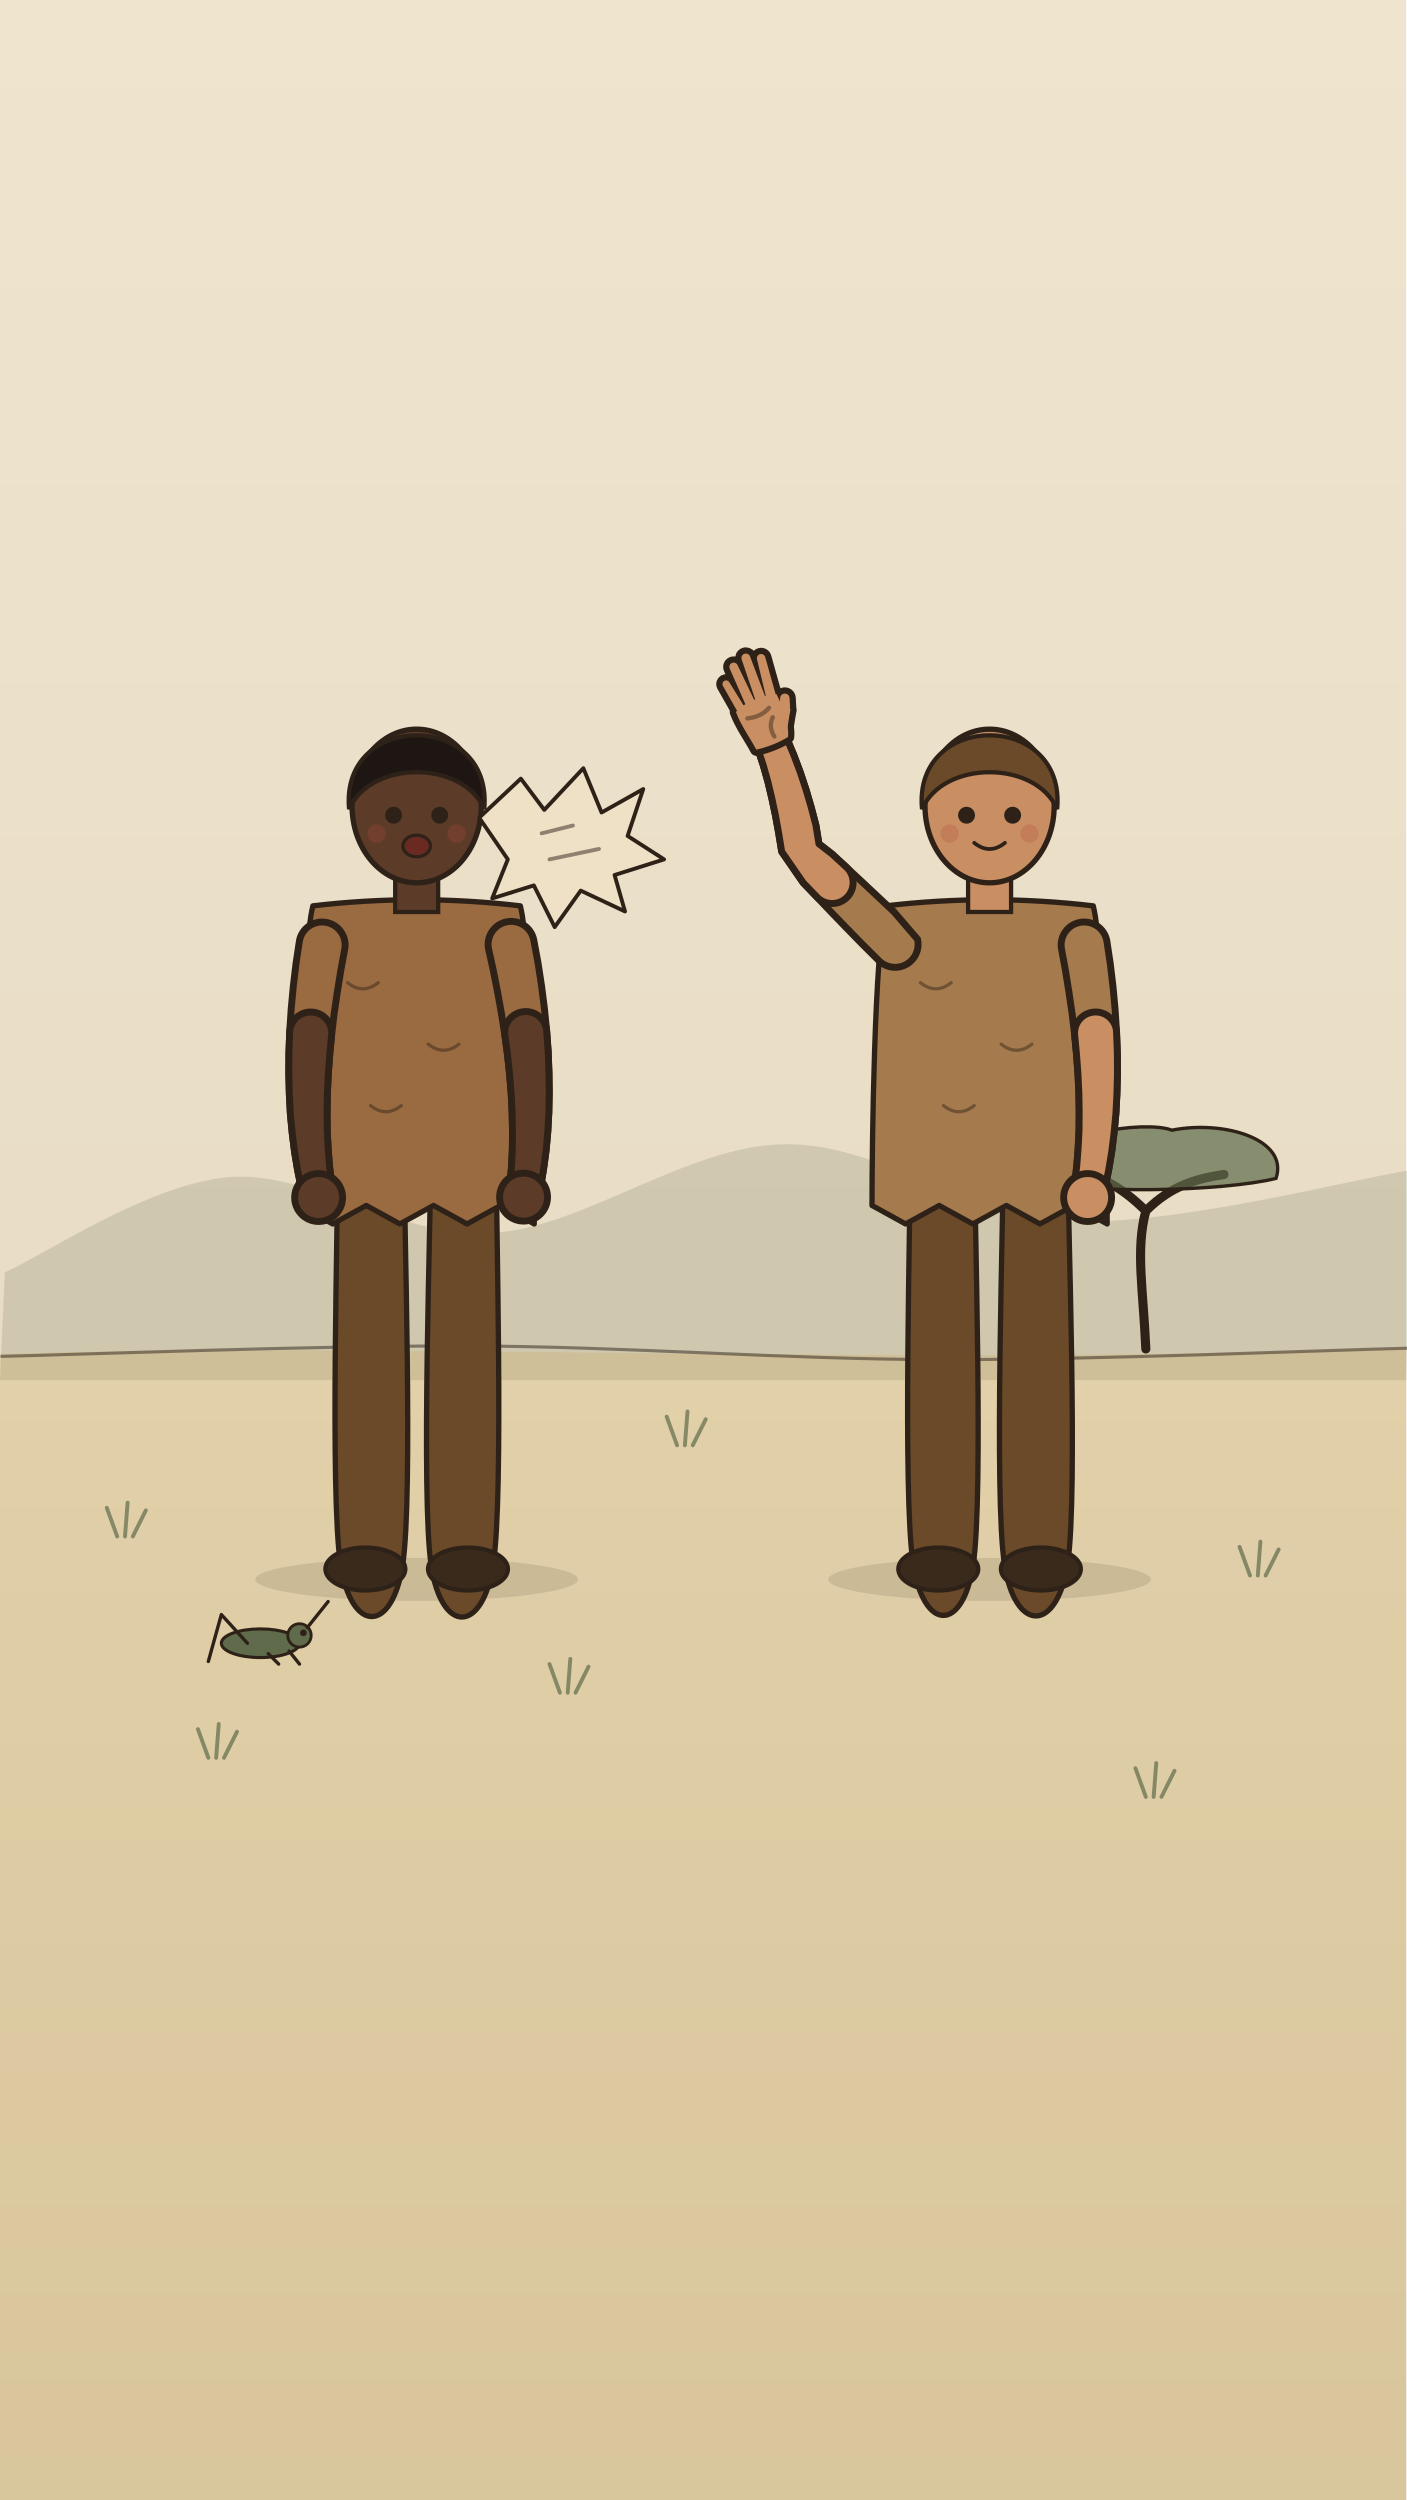
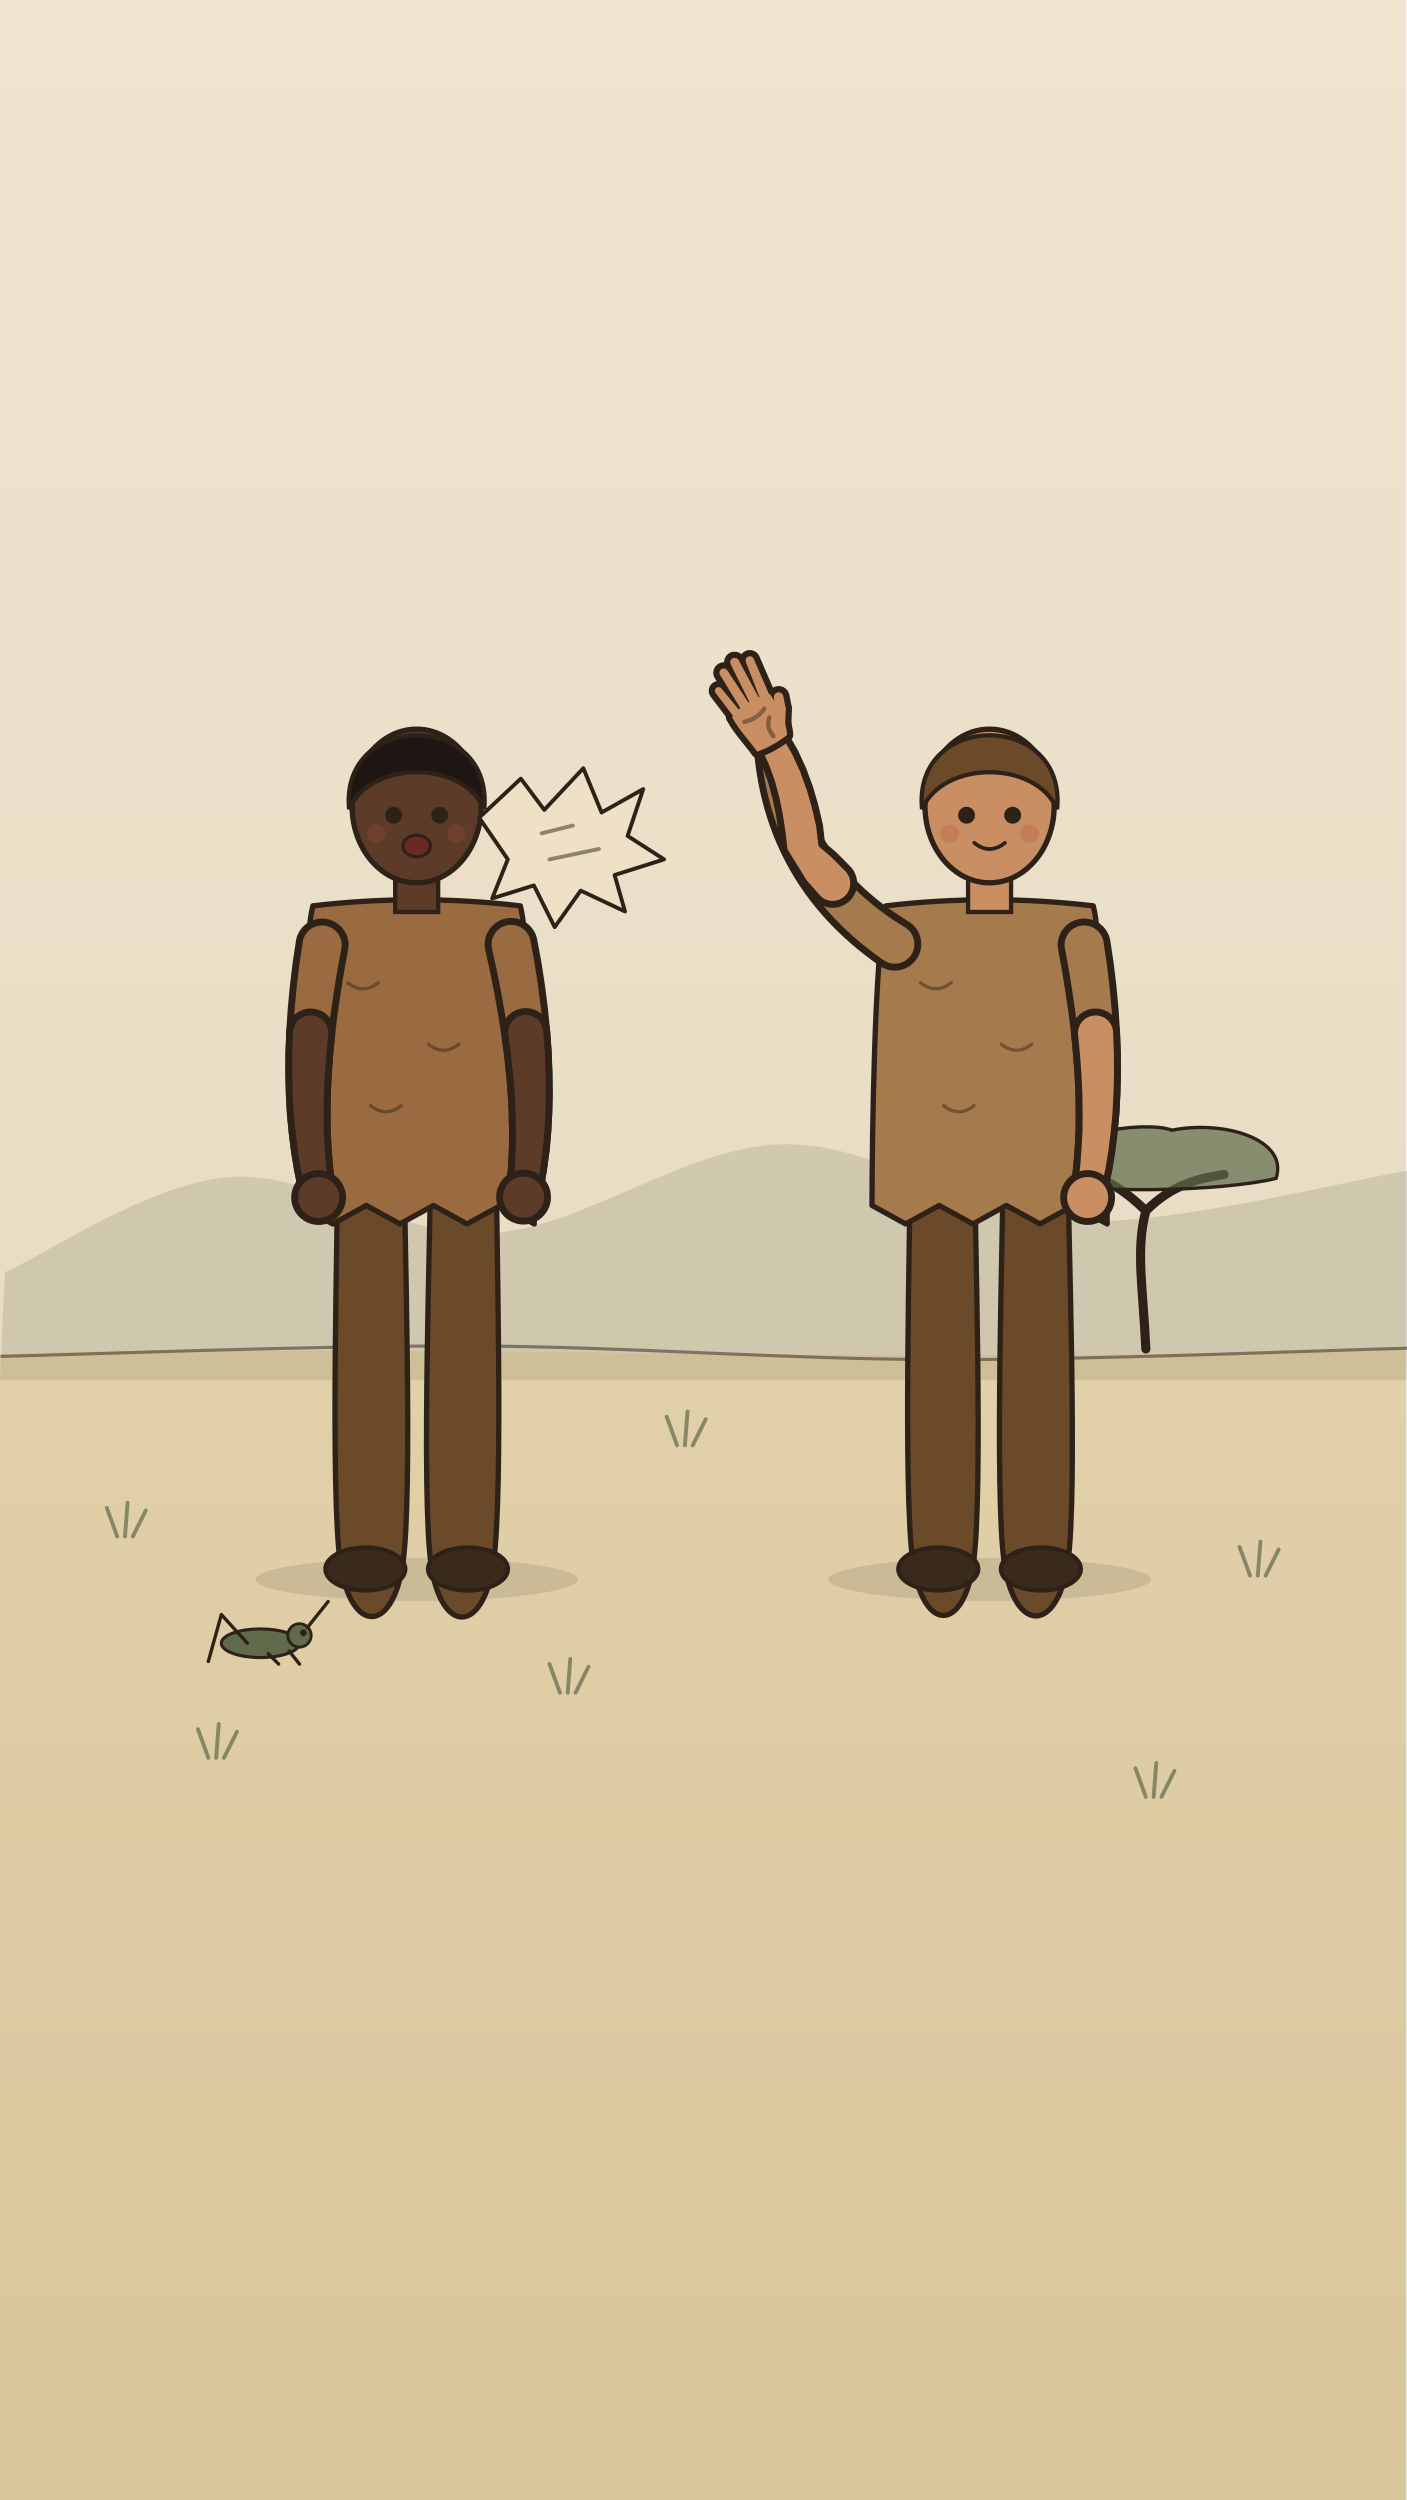
<svg xmlns="http://www.w3.org/2000/svg" viewBox="0 0 1080 1920" width="1080" height="1920">
  <defs>
    <linearGradient id="u022-paperwash" x1="0" y1="0" x2="0" y2="1">
      <stop offset="0" stop-color="#efe5cf" />
      <stop offset=".55" stop-color="#e8dcc4" />
      <stop offset="1" stop-color="#ddcfb3" />
    </linearGradient>
    <radialGradient id="goldglow">
      <stop offset="0" stop-color="#f2c14e" stop-opacity=".55" />
      <stop offset=".5" stop-color="#f2c14e" stop-opacity=".22" />
      <stop offset="1" stop-color="#f2c14e" stop-opacity="0" />
    </radialGradient>
    <radialGradient id="warmglow">
      <stop offset="0" stop-color="#b5483b" stop-opacity=".55" />
      <stop offset=".5" stop-color="#d98a64" stop-opacity=".25" />
      <stop offset="1" stop-color="#d98a64" stop-opacity="0" />
    </radialGradient>
    <radialGradient id="coolglow">
      <stop offset="0" stop-color="#7e98a0" stop-opacity=".45" />
      <stop offset="1" stop-color="#7e98a0" stop-opacity="0" />
    </radialGradient>
  </defs>
  <rect id="bg-paper" width="1080" height="1920" fill="url(#u022-paperwash)" />
  <path id="far-hills-bg" d="M3.7,977.1 C32.4,964.9 113.9,909.0 176.2,904.0 C238.5,899.0 306.6,951.2 377.5,947.0 C448.3,942.8 526.9,880.3 601.2,878.8 C675.5,877.2 742.7,934.6 823.1,937.9 C903.5,941.2 1040.2,905.1 1083.7,898.6 L1080,1060 L0,1060Z" fill="#5f6b4a" opacity=".18" />
  <path id="grassland-ground-bg" d="M0,1040 C300,1030 700,1050 1080,1035 L1080,1920 L0,1920Z" fill="#c9a64a" opacity=".22" />
  <path id="horizon-line-bg" d="M0.4,1041.7 C60.5,1040.4 240.7,1033.3 360.7,1033.7 C480.8,1034.1 600.7,1043.9 720.8,1044.2 C841.0,1044.5 1021.4,1036.8 1081.5,1035.4" fill="none" stroke="#2e2218" stroke-width="2.4" opacity=".5" />
  <path id="grass-tufts" d="M90,1180 l-8,-22 M96,1180 l2,-26 M102,1180 l10,-20 M520,1110 l-8,-22 M526,1110 l2,-26 M532,1110 l10,-20 M960,1210 l-8,-22 M966,1210 l2,-26 M972,1210 l10,-20 M160,1350 l-8,-22 M166,1350 l2,-26 M172,1350 l10,-20 M880,1380 l-8,-22 M886,1380 l2,-26 M892,1380 l10,-20 M430,1300 l-8,-22 M436,1300 l2,-26 M442,1300 l10,-20" fill="none" stroke="#5f6b4a" stroke-width="3" stroke-linecap="round" opacity=".7" />
  <g id="mv-sway-tree-acacia" data-deg="2" data-pivot="880 1036">
    <path d="M880,1036 C878,990 872,960 880,930 C860,910 840,900 820,900 M880,930 C900,910 920,905 940,902" fill="none" stroke="#2e2218" stroke-width="7" stroke-linecap="round" />
    <path d="M790,905 C800,870 880,860 900,868 C940,860 990,875 980,905 C940,915 830,918 790,905Z" fill="#5f6b4a" fill-opacity=".7" stroke="#2e2218" stroke-width="2.6" />
  </g>
  <g id="mv-breathe-person-grunter">
    <ellipse cx="320.0" cy="1213.0" rx="123.9" ry="16.5" fill="#2e2218" opacity=".12" />
    <path d="M259.4,879.9 C259.8,933.4 253.2,1147.6 261.5,1201.2 C269.8,1254.8 301.1,1255.0 309.3,1201.5 C317.4,1148.1 310.1,934.1 310.3,880.6" fill="#6b4a2a" stroke="#2e2218" stroke-width="4.1" stroke-linejoin="round" />
    <ellipse cx="280.6" cy="1205.0" rx="30.7" ry="16.5" fill="#3a2a1c" stroke="#2e2218" stroke-width="3.3" />
    <path d="M331.0,880.7 C331.0,934.3 323.2,1148.4 331.1,1201.9 C339.1,1255.4 370.5,1255.1 378.8,1201.6 C387.1,1148.0 380.7,934.3 381.1,880.8" fill="#6b4a2a" stroke="#2e2218" stroke-width="4.1" stroke-linejoin="round" />
    <ellipse cx="359.4" cy="1205.0" rx="30.7" ry="16.5" fill="#3a2a1c" stroke="#2e2218" stroke-width="3.3" />
    <path d="M240.3,695.7 C231.5,731.1 229.7,878.6 229.7,925.8 L255.5,940.0 L281.3,925.8 L307.1,940.0 L332.9,925.8 L358.7,940.0 L384.5,925.8 L410.3,940.0 C410.3,878.6 408.5,731.1 399.6,695.7 Q320.0,686.3 240.3,695.7Z" fill="#9a6a40" stroke="#2e2218" stroke-width="4.1" stroke-linejoin="round" />
    <path d="M266.9,754.7 q11.8,9.4 23.6,0 M328.9,801.9 q11.8,9.4 23.6,0 M284.6,849.1 q11.8,9.4 23.6,0" fill="none" stroke="#2e2218" stroke-width="2.5" opacity=".45" stroke-linecap="round" />
    <rect x="303.5" y="666.2" width="33.0" height="34.2" fill="#5c3b28" stroke="#2e2218" stroke-width="3.3" />
    <g class="mv mv-limb-grunter-r-1" data-pivot="247.4 725.2">
      <path d="M230.0,722.3 L227.3,740.2 L225.2,757.9 L223.6,775.2 L222.5,792.1 L221.9,808.5 L221.8,824.6 L222.2,840.2 L223.0,855.4 L224.4,870.1 L226.2,884.5 L228.5,898.4 L231.2,911.6 A11.8,11.8 0 0 0 254.5,907.8 L253.0,894.9 L252.0,881.8 L251.3,868.3 L251.2,854.4 L251.4,840.0 L252.1,825.3 L253.2,810.2 L254.7,794.6 L256.6,778.7 L259.0,762.3 L261.7,745.5 L264.9,728.1 A17.7,17.7 0 0 0 230.0,722.3Z" fill="#9a6a40" stroke="#2e2218" stroke-width="5.31" stroke-linejoin="round" />
      <path d="M222.5,792.3 L221.9,808.5 L221.8,824.6 L222.2,840.2 L223.0,855.4 L224.4,870.1 L226.2,884.5 L228.5,898.4 L231.2,911.6 A11.8,11.8 0 0 0 254.5,907.8 L253.0,894.9 L252.0,881.8 L251.3,868.3 L251.2,854.4 L251.4,840.0 L252.1,825.3 L253.2,810.2 L254.7,794.4 A16.1,16.1 0 0 0 222.5,792.3Z" fill="#5c3b28" stroke="#2e2218" stroke-width="5.31" stroke-linejoin="round" />
      <circle cx="244.7" cy="919.7" r="18.4" fill="#5c3b28" stroke="#2e2218" stroke-width="5.31" />
    </g>
    <g class="mv mv-limb-grunter-l-1" data-pivot="392.6 725.2">
      <path d="M375.2,728.7 L379.0,746.0 L382.3,762.7 L385.2,779.0 L387.7,794.9 L389.8,810.3 L391.4,825.4 L392.6,840.1 L393.3,854.4 L393.6,868.3 L393.5,881.8 L392.9,895.0 L391.9,907.9 A11.8,11.8 0 0 0 415.3,910.9 L417.5,897.6 L419.4,883.6 L420.7,869.3 L421.5,854.5 L421.8,839.2 L421.6,823.6 L421.0,807.6 L419.8,791.2 L418.1,774.4 L415.9,757.1 L413.2,739.5 L409.9,721.7 A17.7,17.7 0 0 0 375.2,728.7Z" fill="#9a6a40" stroke="#2e2218" stroke-width="5.31" stroke-linejoin="round" />
      <path d="M387.7,794.6 L389.8,810.3 L391.4,825.4 L392.6,840.1 L393.3,854.4 L393.6,868.3 L393.5,881.8 L392.9,895.0 L391.9,907.9 A11.8,11.8 0 0 0 415.3,910.9 L417.5,897.6 L419.4,883.6 L420.7,869.3 L421.5,854.5 L421.8,839.2 L421.6,823.6 L421.0,807.6 L419.8,791.4 A16.1,16.1 0 0 0 387.7,794.6Z" fill="#5c3b28" stroke="#2e2218" stroke-width="5.31" stroke-linejoin="round" />
      <circle cx="402.1" cy="919.4" r="18.4" fill="#5c3b28" stroke="#2e2218" stroke-width="5.31" />
    </g>
    <g id="grunter-head">
      <ellipse cx="320.0" cy="619.0" rx="49.6" ry="59.0" fill="#5c3b28" stroke="#2e2218" stroke-width="4.1" />
      <path d="M268.1,621.4 C261.0,545.8 379.0,545.8 371.9,621.4 C355.4,583.6 284.6,583.6 268.1,621.4Z" fill="#1e1612" stroke="#2e2218" stroke-width="3.3" />
      <g id="mv-blink-grunter-eyes">
        <circle cx="302.3" cy="626.1" r="6.5" fill="#2e2218" />
        <circle cx="337.7" cy="626.1" r="6.5" fill="#2e2218" />
      </g>
      <ellipse cx="320.0" cy="649.7" rx="10.6" ry="8.3" fill="#6a2a22" stroke="#2e2218" stroke-width="2.5" />
      <circle cx="289.3" cy="640.2" r="7.1" fill="#b5483b" opacity=".25" />
      <circle cx="350.7" cy="640.2" r="7.1" fill="#b5483b" opacity=".25" />
    </g>
  </g>
  <g id="mv-breathe-person-gesturer">
    <ellipse cx="760.0" cy="1213.0" rx="123.9" ry="16.5" fill="#2e2218" opacity=".12" />
    <path d="M699.1,881.2 C699.4,934.4 693.1,1147.1 701.2,1200.4 C709.2,1253.7 739.6,1254.2 747.5,1201.1 C755.4,1147.9 748.3,934.6 748.4,881.4" fill="#6b4a2a" stroke="#2e2218" stroke-width="4.1" stroke-linejoin="round" />
    <ellipse cx="720.6" cy="1205.0" rx="30.7" ry="16.5" fill="#3a2a1c" stroke="#2e2218" stroke-width="3.3" />
    <path d="M770.6,880.5 C770.8,934.0 763.2,1148.0 771.4,1201.3 C779.7,1254.7 811.9,1254.1 820.0,1200.6 C828.1,1147.2 819.9,934.0 819.9,880.7" fill="#6b4a2a" stroke="#2e2218" stroke-width="4.1" stroke-linejoin="round" />
    <ellipse cx="799.4" cy="1205.0" rx="30.7" ry="16.5" fill="#3a2a1c" stroke="#2e2218" stroke-width="3.3" />
    <path d="M680.4,695.7 C671.5,731.1 669.7,878.6 669.7,925.8 L695.5,940.0 L721.3,925.8 L747.1,940.0 L772.9,925.8 L798.7,940.0 L824.5,925.8 L850.3,940.0 C850.3,878.6 848.5,731.1 839.6,695.7 Q760.0,686.3 680.4,695.7Z" fill="#a57a4c" stroke="#2e2218" stroke-width="4.1" stroke-linejoin="round" />
    <path d="M706.9,754.7 q11.8,9.4 23.6,0 M768.9,801.9 q11.8,9.4 23.6,0 M724.6,849.1 q11.8,9.4 23.6,0" fill="none" stroke="#2e2218" stroke-width="2.5" opacity=".45" stroke-linecap="round" />
    <rect x="743.5" y="666.2" width="33.0" height="34.2" fill="#c98f63" stroke="#2e2218" stroke-width="3.3" />
-     <g class="mv mv-limb-gesturer-r-1" data-pivot="687.4 725.2">
-       <path d="M704.70,721.40 L686.49,700.19 L674.13,688.58 L662.05,677.25 L650.41,666.40 L638.88,655.75 L628.94,648.05 L626.61,633.73 L622.92,619.67 L618.94,606.16 L614.50,592.78 L609.56,579.65 L604.22,567.04 A11.80,11.80 0 0 0 581.87,574.72 L586.19,587.81 L589.75,600.43 L592.78,613.17 L595.57,626.35 L598.05,640.03 L600.35,654.10 L616.90,678.01 L627.52,689.13 L638.62,700.80 L650.21,712.80 L662.32,725.20 L675.55,738.37 A17.70,17.70 0 0 0 704.70,721.40 Z" fill="#a57a4c" stroke="#2e2218" stroke-width="5.31" stroke-linejoin="round" />
-       <path d="M650.05,666.01 L638.88,655.75 L628.94,648.05 L626.61,633.73 L622.92,619.67 L618.94,606.16 L614.50,592.78 L609.56,579.65 L604.22,567.04 A11.80,11.80 0 0 0 581.87,574.72 L586.19,587.81 L589.75,600.43 L592.78,613.17 L595.57,626.35 L598.05,640.03 L600.35,654.10 L616.90,678.01 L628.07,689.59 A16.10,16.10 0 0 0 650.05,666.01 Z" fill="#c98f63" stroke="#2e2218" stroke-width="5.31" stroke-linejoin="round" />
-       <g transform="translate(593.01 570.87) rotate(338.38) scale(35.400)">
+     <g class="mv mv-limb-gesturer-r-1" data-pivot="687.4 725.2" data-armfixed="1">
+       <path d="M697.09,710.39 L691.69,707.04 L686.53,703.65 L681.46,700.13 L676.37,696.35 L671.53,692.53 L666.82,688.57 L662.23,684.47 L657.78,680.22 L653.48,675.82 L649.32,671.29 L645.32,666.61 L641.49,661.79 L637.82,656.83 L634.24,651.59 L630.94,646.38 L627.82,641.04 L624.88,635.58 L622.13,630.02 L619.57,624.35 L617.20,618.59 L615.02,612.74 L613.02,606.81 L611.21,600.80 L609.58,594.72 L608.10,588.46 L606.83,582.27 L605.73,576.03 L604.78,569.63 A11.80,11.80 0 0 0 581.31,572.13 L581.90,579.04 L582.69,586.07 L583.67,593.09 L584.84,599.96 L586.24,606.93 L587.87,613.88 L589.71,620.78 L591.79,627.63 L594.10,634.43 L596.64,641.15 L599.42,647.79 L602.44,654.34 L605.69,660.79 L609.17,667.13 L612.78,673.20 L616.70,679.29 L620.84,685.24 L625.19,691.04 L629.74,696.69 L634.47,702.18 L639.39,707.52 L644.48,712.69 L649.73,717.69 L655.12,722.52 L660.52,727.08 L666.18,731.59 L671.96,735.93 L677.71,740.01 A17.70,17.70 0 0 0 697.09,710.39Z" fill="#a57a4c" stroke="#2e2218" stroke-width="5.31" stroke-linejoin="round" />
+       <path d="M650.97,667.08 L640.46,656.51 L631.07,648.50 L629.40,633.97 L625.96,619.23 L621.96,605.39 L616.77,591.23 L610.56,577.65 L603.60,565.58 A11.80,11.80 0 0 0 582.47,575.99 L588.13,588.24 L592.48,600.20 L595.88,612.71 L598.57,625.60 L600.59,639.08 L602.21,653.08 L617.41,677.66 L628.06,689.76 A16.10,16.10 0 0 0 650.97,667.08 Z" fill="#c98f63" stroke="#2e2218" stroke-width="5.31" stroke-linejoin="round" />
+       <g transform="translate(593.01 570.87) rotate(330.67) scale(35.400)">
        <g fill="#2e2218" stroke="#2e2218" stroke-width="0.27" stroke-linejoin="round">
          <path d="M-0.370,0 C-0.111,0.04 0.111,0.04 0.370,0 C0.500,-0.25 0.510,-0.62 0.480,-0.960 C0.288,-1.050 -0.288,-1.050 -0.480,-0.920 C-0.490,-0.62 -0.390,-0.22 -0.370,0 Z" />
          <path d="M0.462,-0.957 L0.549,-1.792 A0.092,0.092 0 0 0 0.366,-1.815 L0.248,-0.983 A0.107,0.107 0 0 0 0.462,-0.957 Z" />
          <path d="M0.232,-0.996 L0.249,-1.936 A0.097,0.097 0 0 0 0.056,-1.943 L0.008,-1.004 A0.113,0.113 0 0 0 0.232,-0.996 Z" />
          <path d="M-0.013,-0.986 L-0.073,-1.854 A0.092,0.092 0 0 0 -0.258,-1.844 L-0.227,-0.974 A0.107,0.107 0 0 0 -0.013,-0.986 Z" />
          <path d="M-0.259,-0.914 L-0.378,-1.584 A0.08,0.08 0 0 0 -0.535,-1.559 L-0.441,-0.885 A0.092,0.092 0 0 0 -0.259,-0.914 Z" />
          <path d="M0.452,-0.225 L0.616,-0.5 A0.117,0.117 0 0 0 0.421,-0.631 L0.228,-0.376 A0.135,0.135 0 0 0 0.452,-0.225 Z" />
          <path d="M0.628,-0.521 L0.711,-0.768 A0.102,0.102 0 0 0 0.521,-0.845 L0.41,-0.609 A0.117,0.117 0 0 0 0.628,-0.521 Z" />
        </g>
        <g fill="#c98f63" stroke="none">
          <path d="M-0.370,0 C-0.111,0.04 0.111,0.04 0.370,0 C0.500,-0.25 0.510,-0.62 0.480,-0.960 C0.288,-1.050 -0.288,-1.050 -0.480,-0.920 C-0.490,-0.62 -0.390,-0.22 -0.370,0 Z" />
          <path d="M0.462,-0.957 L0.549,-1.792 A0.092,0.092 0 0 0 0.366,-1.815 L0.248,-0.983 A0.107,0.107 0 0 0 0.462,-0.957 Z" />
          <path d="M0.232,-0.996 L0.249,-1.936 A0.097,0.097 0 0 0 0.056,-1.943 L0.008,-1.004 A0.113,0.113 0 0 0 0.232,-0.996 Z" />
          <path d="M-0.013,-0.986 L-0.073,-1.854 A0.092,0.092 0 0 0 -0.258,-1.844 L-0.227,-0.974 A0.107,0.107 0 0 0 -0.013,-0.986 Z" />
          <path d="M-0.259,-0.914 L-0.378,-1.584 A0.08,0.08 0 0 0 -0.535,-1.559 L-0.441,-0.885 A0.092,0.092 0 0 0 -0.259,-0.914 Z" />
          <path d="M0.452,-0.225 L0.616,-0.5 A0.117,0.117 0 0 0 0.421,-0.631 L0.228,-0.376 A0.135,0.135 0 0 0 0.452,-0.225 Z" />
          <path d="M0.628,-0.521 L0.711,-0.768 A0.102,0.102 0 0 0 0.521,-0.845 L0.41,-0.609 A0.117,0.117 0 0 0 0.628,-0.521 Z" />
        </g>
        <g fill="none" stroke="#2e2218" stroke-width="0.095" stroke-linecap="round" opacity=".45">
          <path d="M-0.300,-0.70 Q0.000,-0.62 0.220,-0.74" />
          <path d="M0.220,-0.52 Q0.050,-0.36 0.100,-0.12" />
        </g>
      </g>
    </g>
    <g class="mv mv-limb-gesturer-l-1" data-pivot="832.6 725.2">
      <path d="M815.1,728.1 L818.3,745.5 L821.0,762.3 L823.4,778.7 L825.3,794.6 L826.8,810.2 L827.9,825.3 L828.6,840.0 L828.8,854.4 L828.7,868.3 L828.0,881.8 L827.0,894.9 L825.5,907.8 A11.8,11.8 0 0 0 848.8,911.6 L851.5,898.4 L853.8,884.5 L855.6,870.1 L857.0,855.4 L857.8,840.2 L858.2,824.6 L858.1,808.5 L857.5,792.1 L856.4,775.2 L854.8,757.9 L852.7,740.2 L850.0,722.3 A17.7,17.7 0 0 0 815.1,728.1Z" fill="#a57a4c" stroke="#2e2218" stroke-width="5.31" stroke-linejoin="round" />
      <path d="M825.3,794.4 L826.8,810.2 L827.9,825.3 L828.6,840.0 L828.8,854.4 L828.7,868.3 L828.0,881.8 L827.0,894.9 L825.5,907.8 A11.8,11.8 0 0 0 848.8,911.6 L851.5,898.4 L853.8,884.5 L855.6,870.1 L857.0,855.4 L857.8,840.2 L858.2,824.6 L858.1,808.5 L857.5,792.3 A16.1,16.1 0 0 0 825.3,794.4Z" fill="#c98f63" stroke="#2e2218" stroke-width="5.31" stroke-linejoin="round" />
      <circle cx="835.3" cy="919.7" r="18.4" fill="#c98f63" stroke="#2e2218" stroke-width="5.31" />
    </g>
    <g id="gesturer-head">
      <ellipse cx="760.0" cy="619.0" rx="49.6" ry="59.0" fill="#c98f63" stroke="#2e2218" stroke-width="4.1" />
      <path d="M708.1,621.4 C701.0,545.8 819.0,545.8 811.9,621.4 C795.4,583.6 724.6,583.6 708.1,621.4Z" fill="#6b4a2a" stroke="#2e2218" stroke-width="3.3" />
      <g id="mv-blink-gesturer-eyes">
        <circle cx="742.3" cy="626.1" r="6.5" fill="#2e2218" />
        <circle cx="777.7" cy="626.1" r="6.5" fill="#2e2218" />
      </g>
      <path d="M748.2,647.3 Q760.0,656.8 771.8,647.3" fill="none" stroke="#2e2218" stroke-width="2.9" stroke-linecap="round" />
      <circle cx="729.3" cy="640.2" r="7.1" fill="#b5483b" opacity=".25" />
      <circle cx="790.7" cy="640.2" r="7.1" fill="#b5483b" opacity=".25" />
    </g>
  </g>
  <g id="mv-fade-grunt-puff" data-from="1" data-to=".12" data-delay="1.6" data-dur="1.6">
    <g transform="translate(-30 0)">
      <path d="M398,628 L430,598 L448,622 L478,590 L492,624 L524,606 L512,642 L540,660 L502,672 L510,700 L476,684 L456,712 L440,680 L408,690 L420,660Z" fill="#efe1c6" stroke="#2e2218" stroke-width="3" stroke-linejoin="round" />
      <path d="M446,640 L470,634 M452,660 L490,652" stroke="#2e2218" stroke-width="3" stroke-linecap="round" opacity=".5" />
    </g>
  </g>
  <g id="mv-hop-grasshopper" data-h="46" data-per="1.3">
    <ellipse cx="200" cy="1262" rx="30" ry="11" fill="#5f6b4a" stroke="#2e2218" stroke-width="2.4" />
    <circle cx="230" cy="1256" r="9" fill="#5f6b4a" stroke="#2e2218" stroke-width="2.2" />
    <circle cx="233" cy="1254" r="2.6" fill="#2e2218" />
    <path d="M190,1262 L170,1240 L160,1276 M206,1270 L214,1278 M222,1268 L230,1278 M236,1250 L252,1230" fill="none" stroke="#2e2218" stroke-width="2.6" stroke-linecap="round" stroke-linejoin="round" />
  </g>
</svg>
